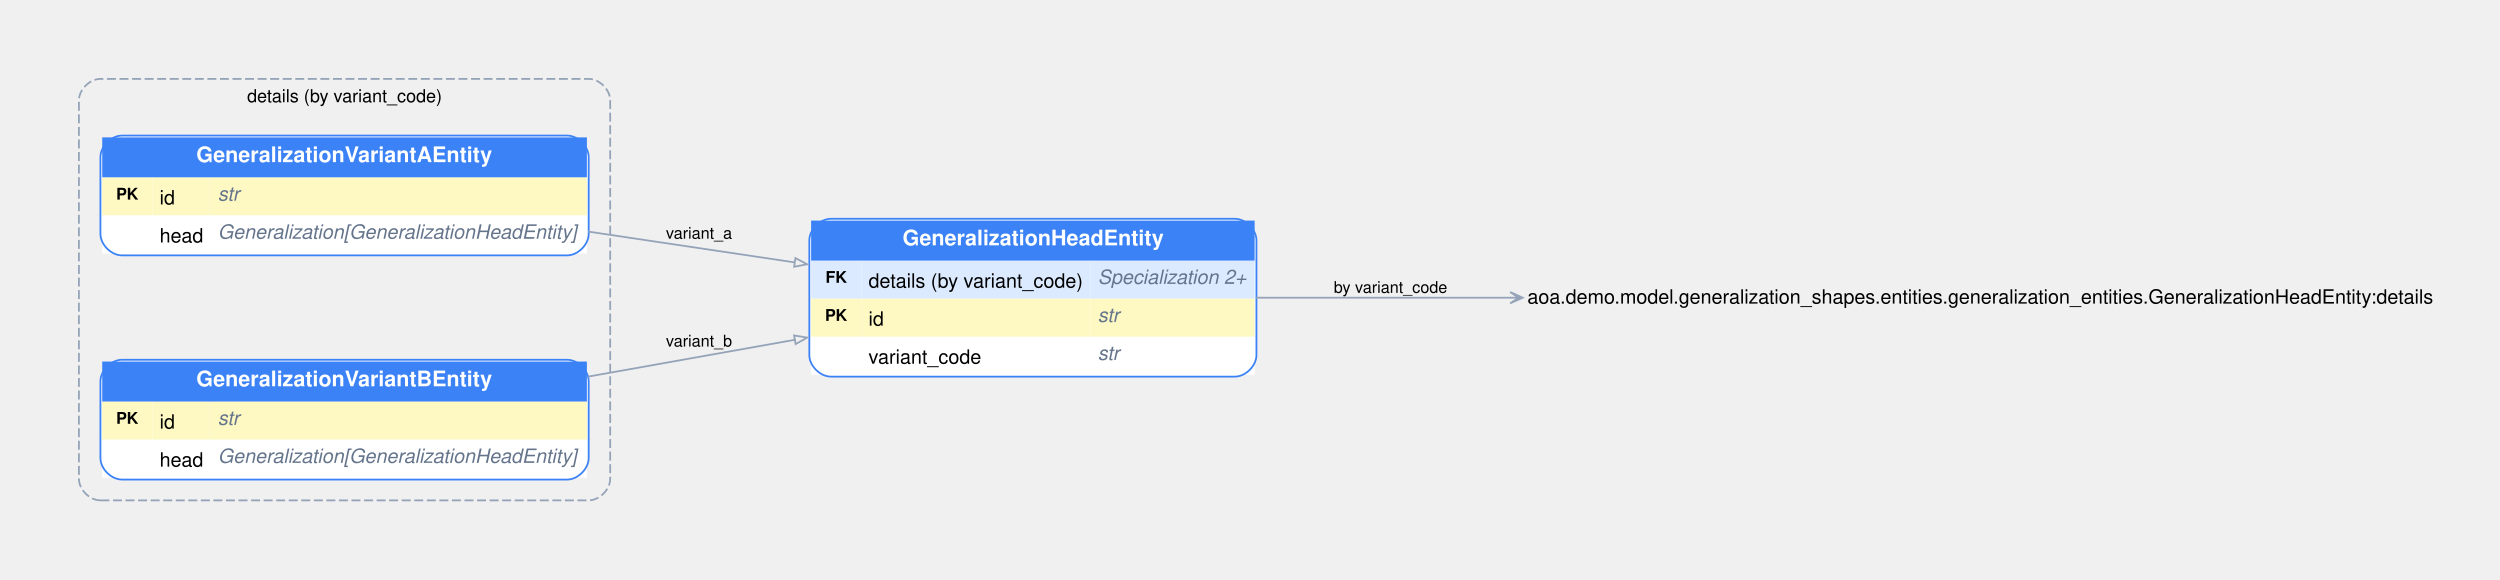
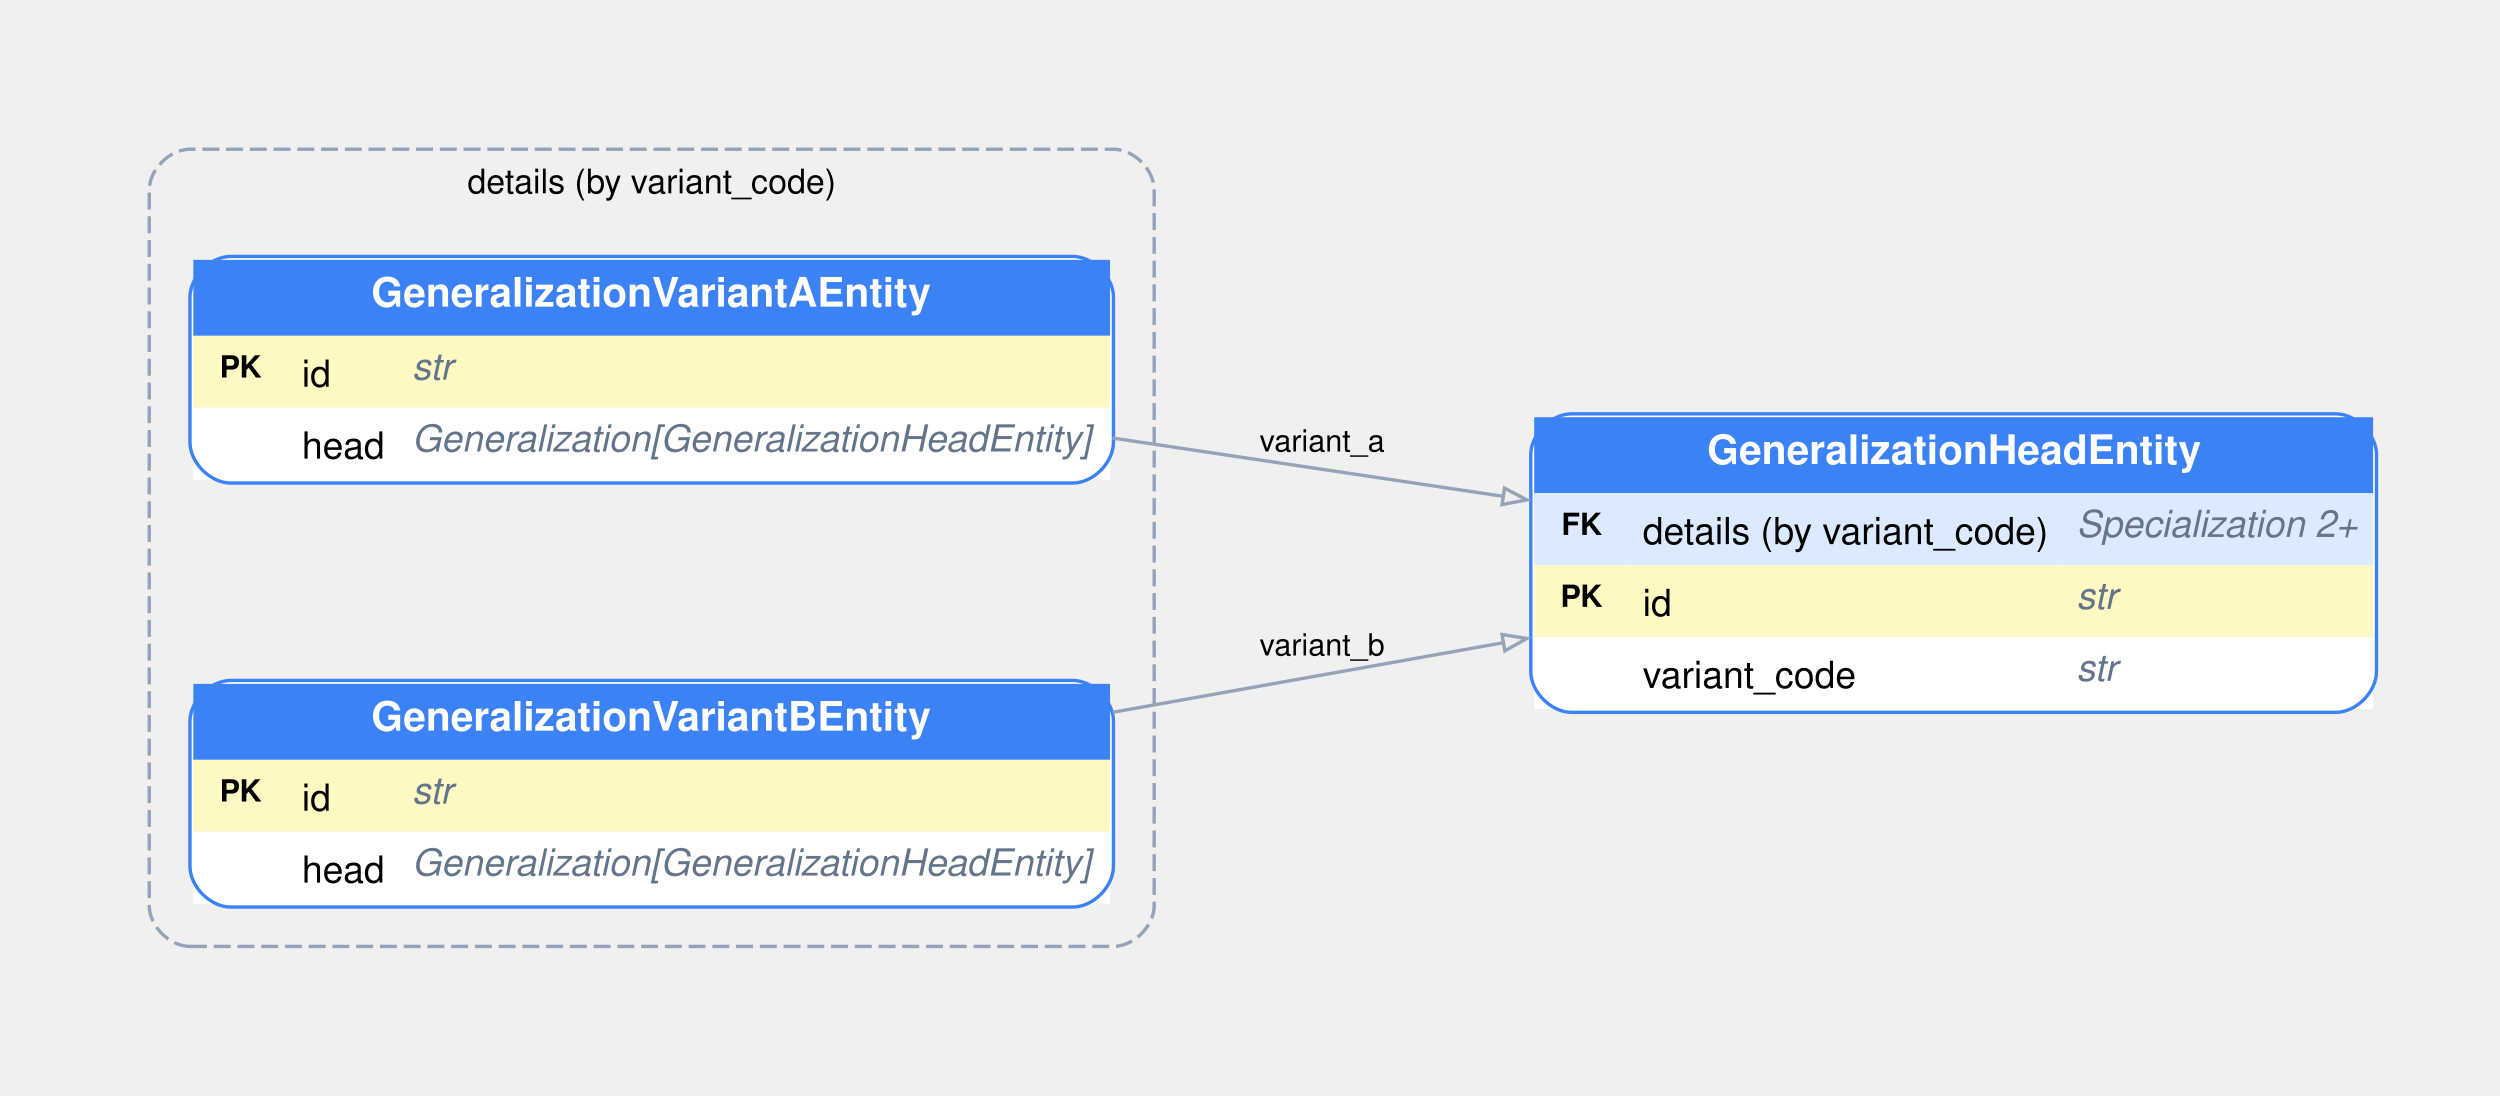
- <svg xmlns="http://www.w3.org/2000/svg" xmlns:xlink="http://www.w3.org/1999/xlink" width="1394pt" height="323pt" viewBox="0.00 0.00 1394.00 323.00">
+ <svg xmlns="http://www.w3.org/2000/svg" xmlns:xlink="http://www.w3.org/1999/xlink" width="737pt" height="323pt" viewBox="0.00 0.00 737.00 323.00">
  <g id="graph0" class="graph" transform="scale(1 1) rotate(0) translate(36 287)">
    <g id="clust1" class="cluster">
      <path fill="none" stroke="#94a3b8" stroke-dasharray="5,2" d="M20,-8C20,-8 292.25,-8 292.25,-8 298.25,-8 304.25,-14 304.25,-20 304.25,-20 304.25,-231 304.25,-231 304.25,-237 298.25,-243 292.25,-243 292.25,-243 20,-243 20,-243 14,-243 8,-237 8,-231 8,-231 8,-20 8,-20 8,-14 14,-8 20,-8" />
      <text xml:space="preserve" text-anchor="middle" x="156.13" y="-230" font-family="Helvetica,sans-Serif" font-size="10.00">details (by variant_code)</text>
    </g>
    <g id="node1" class="node">
      <path fill="white" stroke="none" d="M32,-144.6C32,-144.6 280.25,-144.6 280.25,-144.6 286.25,-144.6 292.25,-150.6 292.25,-156.6 292.25,-156.6 292.25,-199.4 292.25,-199.4 292.25,-205.4 286.25,-211.4 280.25,-211.4 280.25,-211.4 32,-211.4 32,-211.4 26,-211.4 20,-205.4 20,-199.4 20,-199.4 20,-156.6 20,-156.6 20,-150.6 26,-144.6 32,-144.6" />
      <polygon fill="#3b82f6" stroke="none" points="21,-188 21,-210.4 291.25,-210.4 291.25,-188 21,-188" />
      <text xml:space="preserve" text-anchor="start" x="73.44" y="-196.6" font-family="Helvetica,sans-Serif" font-weight="bold" font-size="12.00" fill="white">GeneralizationVariantAEntity</text>
      <polygon fill="#fef9c3" stroke="none" points="21,-166.8 21,-188 49,-188 49,-166.8 21,-166.8" />
      <text xml:space="preserve" text-anchor="start" x="28.75" y="-175.7" font-family="Helvetica,sans-Serif" font-weight="bold" font-size="9.00">PK</text>
      <polygon fill="#fef9c3" stroke="none" points="49,-166.8 49,-188 81.47,-188 81.47,-166.8 49,-166.8" />
      <text xml:space="preserve" text-anchor="start" x="53" y="-173" font-family="Helvetica,sans-Serif" font-size="11.00">id</text>
      <polygon fill="#fef9c3" stroke="none" points="81.47,-166.8 81.47,-188 291.25,-188 291.25,-166.8 81.47,-166.8" />
      <text xml:space="preserve" text-anchor="start" x="85.47" y="-175.1" font-family="Helvetica,sans-Serif" font-style="italic" font-size="11.00" fill="#64748b">str</text>
      <polygon fill="#ffffff" stroke="none" points="21,-145.6 21,-166.8 49,-166.8 49,-145.6 21,-145.6" />
      <polygon fill="#ffffff" stroke="none" points="49,-145.6 49,-166.8 81.47,-166.8 81.47,-145.6 49,-145.6" />
      <text xml:space="preserve" text-anchor="start" x="53" y="-151.8" font-family="Helvetica,sans-Serif" font-size="11.00">head</text>
      <polygon fill="#ffffff" stroke="none" points="81.47,-145.6 81.47,-166.8 291.25,-166.8 291.25,-145.6 81.47,-145.6" />
      <text xml:space="preserve" text-anchor="start" x="85.47" y="-153.9" font-family="Helvetica,sans-Serif" font-style="italic" font-size="11.00" fill="#64748b">Generalization[GeneralizationHeadEntity]</text>
      <path fill="none" stroke="#3b82f6" d="M32,-144.6C32,-144.6 280.25,-144.6 280.25,-144.6 286.25,-144.6 292.25,-150.6 292.25,-156.6 292.25,-156.6 292.25,-199.4 292.25,-199.4 292.25,-205.4 286.25,-211.4 280.25,-211.4 280.25,-211.4 32,-211.4 32,-211.4 26,-211.4 20,-205.4 20,-199.4 20,-199.4 20,-156.6 20,-156.6 20,-150.6 26,-144.6 32,-144.6" />
    </g>
    <g id="node3" class="node">
      <path fill="white" stroke="none" d="M427.28,-77C427.28,-77 652.59,-77 652.59,-77 658.59,-77 664.59,-83 664.59,-89 664.59,-89 664.59,-153 664.59,-153 664.59,-159 658.59,-165 652.59,-165 652.59,-165 427.28,-165 427.28,-165 421.28,-165 415.28,-159 415.28,-153 415.28,-153 415.28,-89 415.28,-89 415.28,-83 421.28,-77 427.28,-77" />
      <polygon fill="#3b82f6" stroke="none" points="416.28,-141.6 416.28,-164 663.59,-164 663.59,-141.6 416.28,-141.6" />
      <text xml:space="preserve" text-anchor="start" x="467.25" y="-150.2" font-family="Helvetica,sans-Serif" font-weight="bold" font-size="12.00" fill="white">GeneralizationHeadEntity</text>
      <polygon fill="#dbeafe" stroke="none" points="416.28,-120.4 416.28,-141.6 444.28,-141.6 444.28,-120.4 416.28,-120.4" />
      <text xml:space="preserve" text-anchor="start" x="424.28" y="-129.3" font-family="Helvetica,sans-Serif" font-weight="bold" font-size="9.00">FK</text>
      <polygon fill="#dbeafe" stroke="none" points="444.28,-120.4 444.28,-141.6 572.12,-141.6 572.12,-120.4 444.28,-120.4" />
      <text xml:space="preserve" text-anchor="start" x="448.28" y="-126.6" font-family="Helvetica,sans-Serif" font-size="11.00">details (by variant_code)</text>
      <g id="a_node3_0">
        <a xlink:title="variant_a → GeneralizationVariantAEntity&#10;variant_b → GeneralizationVariantBEntity">
          <polygon fill="#dbeafe" stroke="none" points="572.12,-120.4 572.12,-141.6 663.59,-141.6 663.59,-120.4 572.12,-120.4" />
          <text xml:space="preserve" text-anchor="start" x="576.12" y="-128.7" font-family="Helvetica,sans-Serif" font-style="italic" font-size="11.00" fill="#64748b">Specialization 2+</text>
        </a>
      </g>
      <polygon fill="#fef9c3" stroke="none" points="416.28,-99.2 416.28,-120.4 444.28,-120.4 444.28,-99.2 416.28,-99.2" />
      <text xml:space="preserve" text-anchor="start" x="424.02" y="-108.1" font-family="Helvetica,sans-Serif" font-weight="bold" font-size="9.00">PK</text>
      <polygon fill="#fef9c3" stroke="none" points="444.28,-99.2 444.28,-120.4 572.12,-120.4 572.12,-99.2 444.28,-99.2" />
      <text xml:space="preserve" text-anchor="start" x="448.28" y="-105.4" font-family="Helvetica,sans-Serif" font-size="11.00">id</text>
      <polygon fill="#fef9c3" stroke="none" points="572.12,-99.2 572.12,-120.4 663.59,-120.4 663.59,-99.2 572.12,-99.2" />
      <text xml:space="preserve" text-anchor="start" x="576.12" y="-107.5" font-family="Helvetica,sans-Serif" font-style="italic" font-size="11.00" fill="#64748b">str</text>
      <polygon fill="#ffffff" stroke="none" points="416.28,-78 416.28,-99.2 444.28,-99.2 444.28,-78 416.28,-78" />
      <polygon fill="#ffffff" stroke="none" points="444.28,-78 444.28,-99.2 572.12,-99.2 572.12,-78 444.28,-78" />
      <text xml:space="preserve" text-anchor="start" x="448.28" y="-84.2" font-family="Helvetica,sans-Serif" font-size="11.00">variant_code</text>
      <polygon fill="#ffffff" stroke="none" points="572.12,-78 572.12,-99.2 663.59,-99.2 663.59,-78 572.12,-78" />
      <text xml:space="preserve" text-anchor="start" x="576.12" y="-86.3" font-family="Helvetica,sans-Serif" font-style="italic" font-size="11.00" fill="#64748b">str</text>
      <path fill="none" stroke="#3b82f6" d="M427.28,-77C427.28,-77 652.59,-77 652.59,-77 658.59,-77 664.59,-83 664.59,-89 664.59,-89 664.59,-153 664.59,-153 664.59,-159 658.59,-165 652.59,-165 652.59,-165 427.28,-165 427.28,-165 421.28,-165 415.28,-159 415.28,-153 415.28,-153 415.28,-89 415.28,-89 415.28,-83 421.28,-77 427.28,-77" />
    </g>
-     <g id="edge2" class="edge">
+     <g id="edge1" class="edge">
      <path fill="none" stroke="#94a3b8" d="M292.01,-157.86C329.41,-152.28 369.97,-146.22 407.2,-140.67" />
      <polygon fill="none" stroke="#94a3b8" points="407.53,-143.09 414.09,-139.64 406.81,-138.25 407.53,-143.09" />
      <text xml:space="preserve" text-anchor="middle" x="353.76" y="-153.91" font-family="Helvetica,sans-Serif" font-size="9.00">variant_a</text>
    </g>
    <g id="node2" class="node">
      <path fill="white" stroke="none" d="M32,-19.6C32,-19.6 280.25,-19.6 280.25,-19.6 286.25,-19.6 292.25,-25.6 292.25,-31.6 292.25,-31.6 292.25,-74.4 292.25,-74.4 292.25,-80.4 286.25,-86.4 280.25,-86.4 280.25,-86.4 32,-86.4 32,-86.4 26,-86.4 20,-80.4 20,-74.4 20,-74.4 20,-31.6 20,-31.6 20,-25.6 26,-19.6 32,-19.6" />
      <polygon fill="#3b82f6" stroke="none" points="21,-63 21,-85.4 291.25,-85.4 291.25,-63 21,-63" />
      <text xml:space="preserve" text-anchor="start" x="73.44" y="-71.6" font-family="Helvetica,sans-Serif" font-weight="bold" font-size="12.00" fill="white">GeneralizationVariantBEntity</text>
      <polygon fill="#fef9c3" stroke="none" points="21,-41.8 21,-63 49,-63 49,-41.8 21,-41.8" />
      <text xml:space="preserve" text-anchor="start" x="28.75" y="-50.7" font-family="Helvetica,sans-Serif" font-weight="bold" font-size="9.00">PK</text>
      <polygon fill="#fef9c3" stroke="none" points="49,-41.8 49,-63 81.47,-63 81.47,-41.8 49,-41.8" />
      <text xml:space="preserve" text-anchor="start" x="53" y="-48" font-family="Helvetica,sans-Serif" font-size="11.00">id</text>
      <polygon fill="#fef9c3" stroke="none" points="81.47,-41.8 81.47,-63 291.25,-63 291.25,-41.8 81.47,-41.8" />
      <text xml:space="preserve" text-anchor="start" x="85.47" y="-50.1" font-family="Helvetica,sans-Serif" font-style="italic" font-size="11.00" fill="#64748b">str</text>
      <polygon fill="#ffffff" stroke="none" points="21,-20.6 21,-41.8 49,-41.8 49,-20.6 21,-20.6" />
      <polygon fill="#ffffff" stroke="none" points="49,-20.6 49,-41.8 81.47,-41.8 81.47,-20.6 49,-20.6" />
      <text xml:space="preserve" text-anchor="start" x="53" y="-26.8" font-family="Helvetica,sans-Serif" font-size="11.00">head</text>
      <polygon fill="#ffffff" stroke="none" points="81.47,-20.6 81.47,-41.8 291.25,-41.8 291.25,-20.6 81.47,-20.6" />
      <text xml:space="preserve" text-anchor="start" x="85.47" y="-28.9" font-family="Helvetica,sans-Serif" font-style="italic" font-size="11.00" fill="#64748b">Generalization[GeneralizationHeadEntity]</text>
      <path fill="none" stroke="#3b82f6" d="M32,-19.6C32,-19.6 280.25,-19.6 280.25,-19.6 286.25,-19.6 292.25,-25.6 292.25,-31.6 292.25,-31.6 292.25,-74.4 292.25,-74.4 292.25,-80.4 286.25,-86.4 280.25,-86.4 280.25,-86.4 32,-86.4 32,-86.4 26,-86.4 20,-80.4 20,-74.4 20,-74.4 20,-31.6 20,-31.6 20,-25.6 26,-19.6 32,-19.6" />
    </g>
-     <g id="edge3" class="edge">
+     <g id="edge2" class="edge">
      <path fill="none" stroke="#94a3b8" d="M292.01,-77.02C329.57,-83.71 370.31,-90.97 407.67,-97.62" />
      <polygon fill="none" stroke="#94a3b8" points="406.78,-99.95 414.1,-98.77 407.64,-95.13 406.78,-99.95" />
      <text xml:space="preserve" text-anchor="middle" x="353.76" y="-93.77" font-family="Helvetica,sans-Serif" font-size="9.00">variant_b</text>
    </g>
-     <g id="node4" class="node">
-       <text xml:space="preserve" text-anchor="middle" x="1068.21" y="-117.7" font-family="Helvetica,sans-Serif" font-size="11.00">aoa.demo.model.generalization_shapes.entities.generalization_entities.GeneralizationHeadEntity:details</text>
-     </g>
-     <g id="edge1" class="edge">
-       <path fill="none" stroke="#94a3b8" d="M664.32,-121C707.07,-121 756.76,-121 806.34,-121" />
-       <polygon fill="#94a3b8" stroke="#94a3b8" points="813.07,-121 806.07,-124.15 810.79,-121 806.07,-121 806.07,-121 806.07,-121 810.79,-121 806.07,-117.85 813.07,-121" />
-       <text xml:space="preserve" text-anchor="middle" x="739.36" y="-123.7" font-family="Helvetica,sans-Serif" font-size="9.00">by variant_code</text>
-     </g>
  </g>
</svg>
